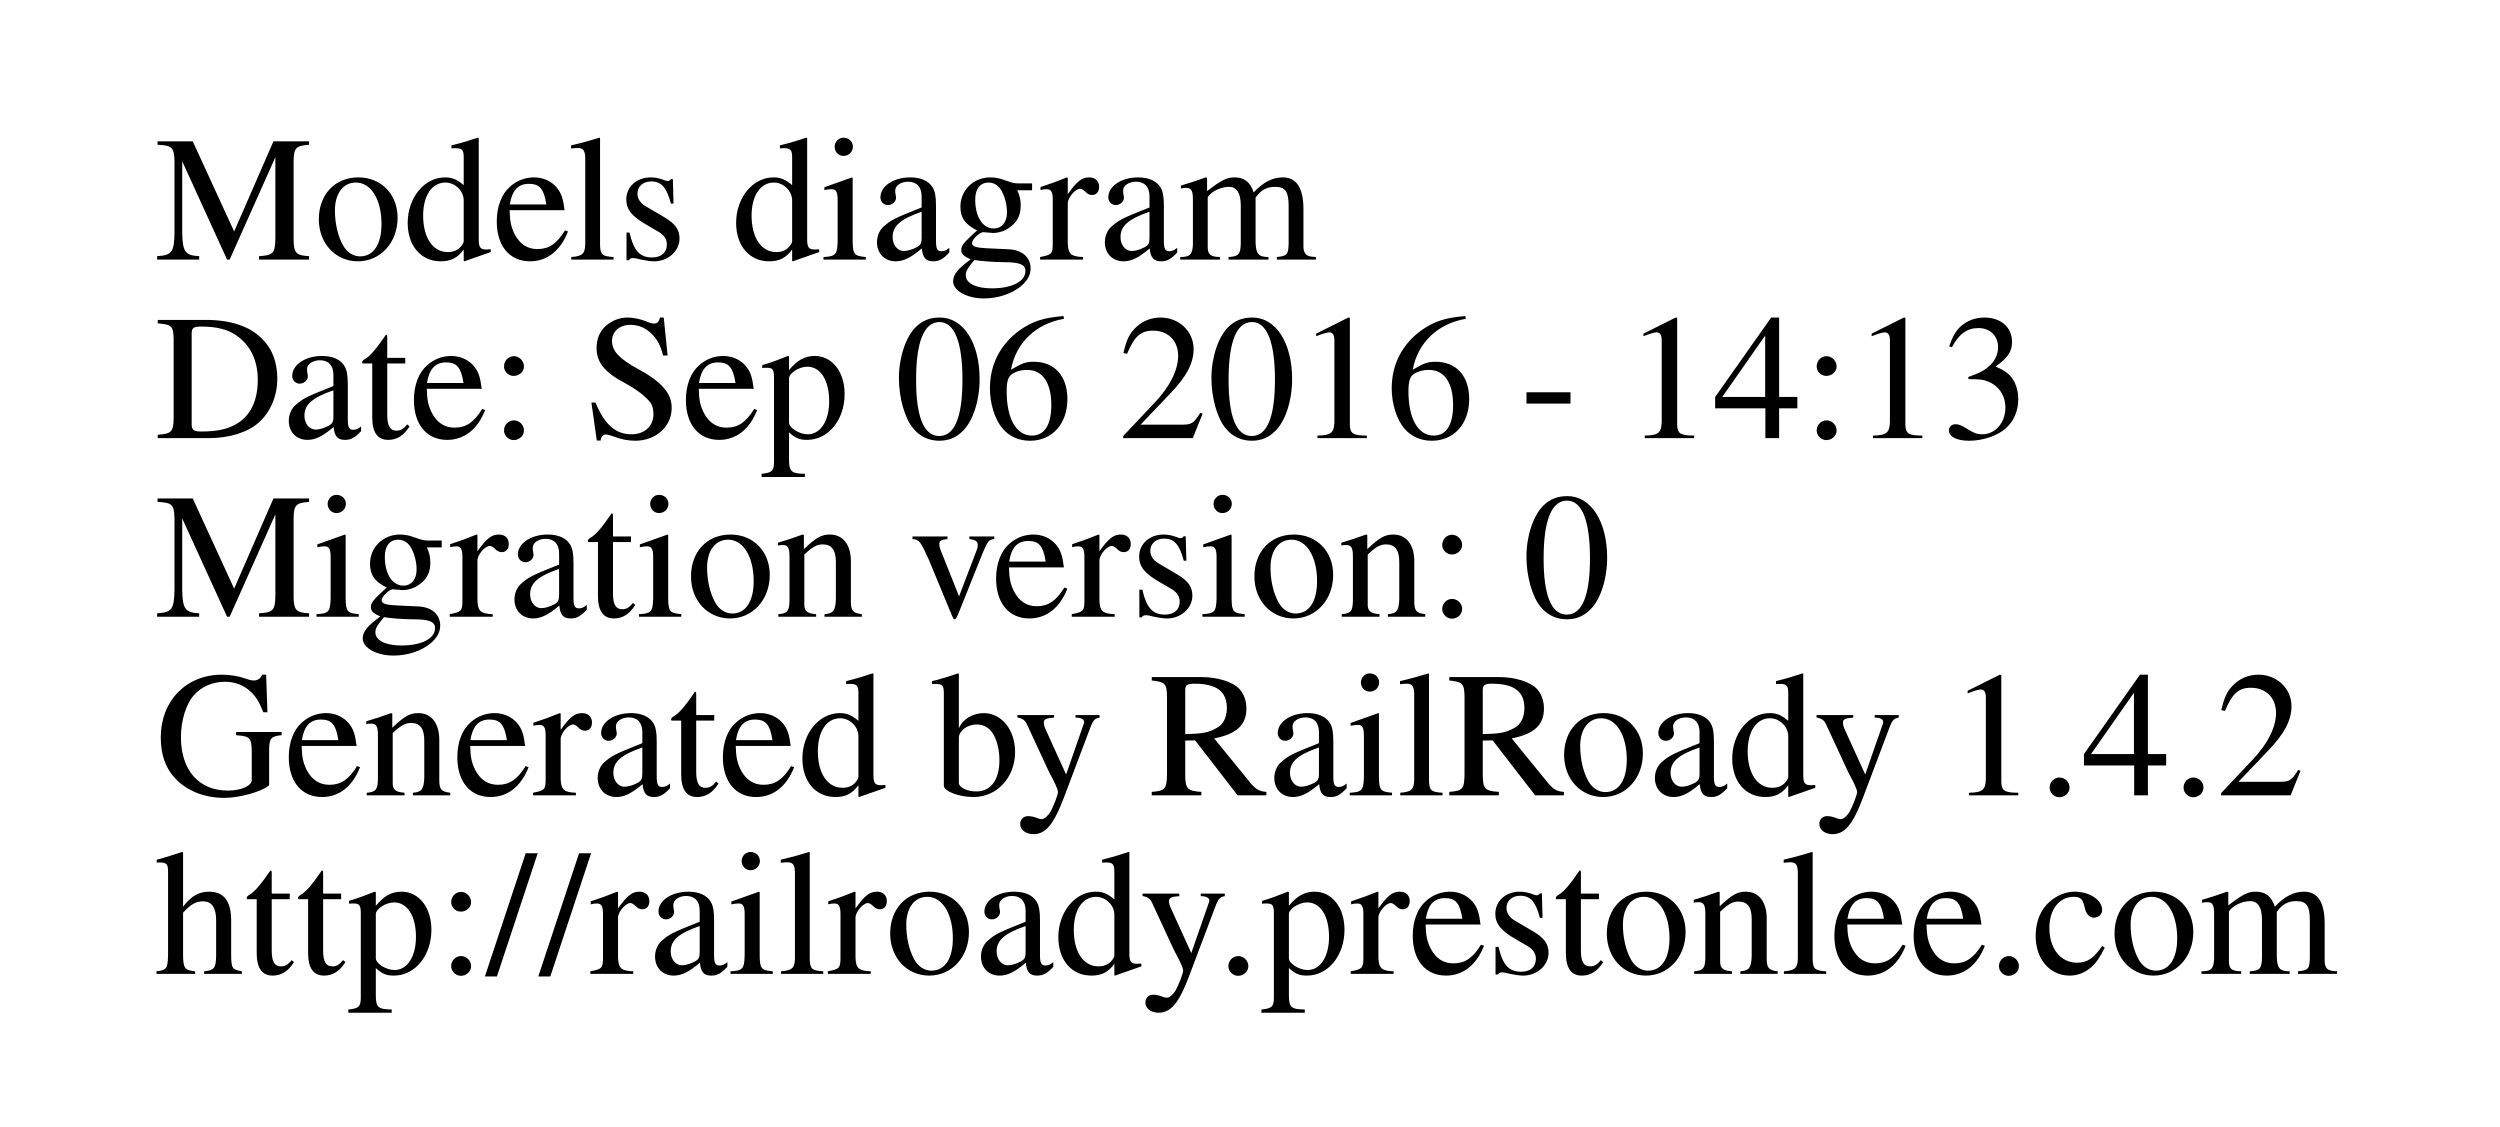
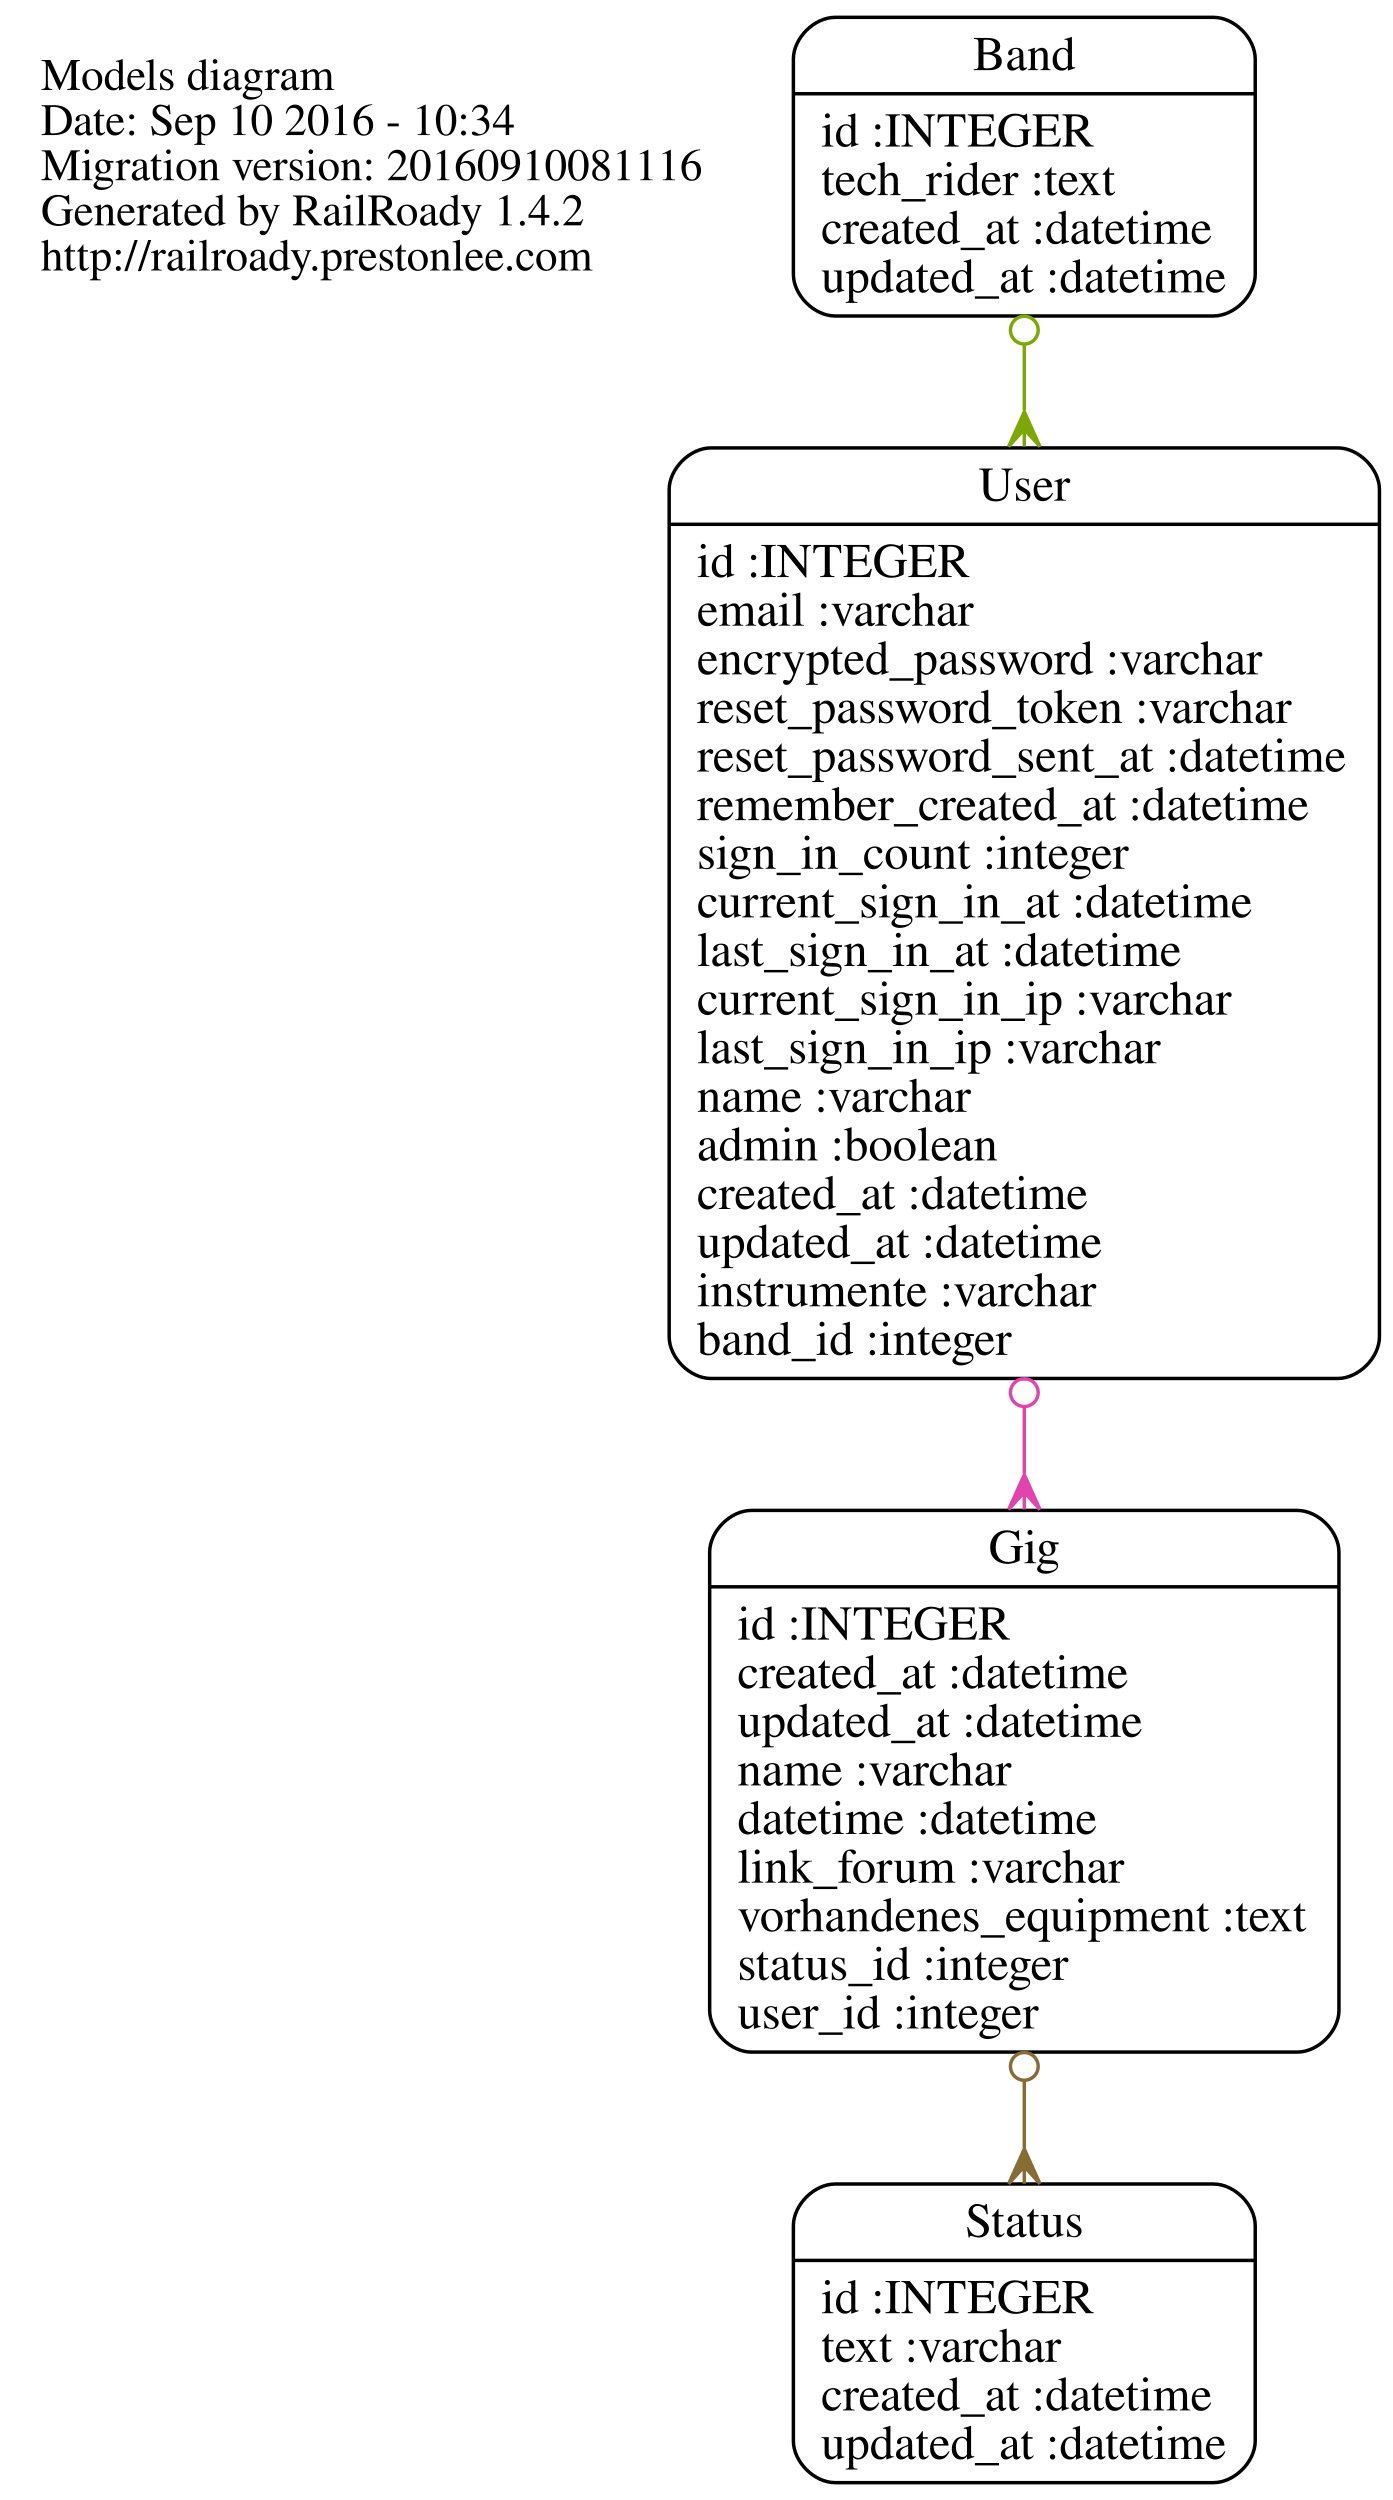
- <svg xmlns="http://www.w3.org/2000/svg" width="182pt" height="82pt" viewBox="0.00 0.00 182.00 82.00">
-   <g id="graph0" class="graph" transform="scale(1 1) rotate(0) translate(4 78)">
-     <polygon fill="none" stroke="none" points="-4,4 -4,-78 178,-78 178,4 -4,4" />
+ <svg xmlns="http://www.w3.org/2000/svg" width="401pt" height="720pt" viewBox="0.00 0.00 401.00 720.00">
+   <g id="graph0" class="graph" transform="scale(1 1) rotate(0) translate(4 716)">
+     <polygon fill="none" stroke="none" points="-4,4 -4,-716 397,-716 397,4 -4,4" />
    <g id="node1" class="node">
-       <text text-anchor="start" x="7.28" y="-59.1" font-family="Times,serif" font-size="13.00">Models diagram</text>
-       <text text-anchor="start" x="7.28" y="-46.1" font-family="Times,serif" font-size="13.00">Date: Sep 06 2016 - 14:13</text>
-       <text text-anchor="start" x="7.28" y="-33.1" font-family="Times,serif" font-size="13.00">Migration version: 0</text>
-       <text text-anchor="start" x="7.28" y="-20.1" font-family="Times,serif" font-size="13.00">Generated by RailRoady 1.4.2</text>
-       <text text-anchor="start" x="7.28" y="-7.1" font-family="Times,serif" font-size="13.00">http://railroady.prestonlee.com</text>
+       <text text-anchor="start" x="7.788" y="-690.1" font-family="Times,serif" font-size="13.00">Models diagram</text>
+       <text text-anchor="start" x="7.788" y="-677.1" font-family="Times,serif" font-size="13.00">Date: Sep 10 2016 - 10:34</text>
+       <text text-anchor="start" x="7.788" y="-664.1" font-family="Times,serif" font-size="13.00">Migration version: 20160910081116</text>
+       <text text-anchor="start" x="7.788" y="-651.1" font-family="Times,serif" font-size="13.00">Generated by RailRoady 1.4.2</text>
+       <text text-anchor="start" x="7.788" y="-638.1" font-family="Times,serif" font-size="13.00">http://railroady.prestonlee.com</text>
+     </g>
+     <g id="node2" class="node">
+       <path fill="none" stroke="black" d="M236.495,-625C236.495,-625 345.505,-625 345.505,-625 351.505,-625 357.505,-631 357.505,-637 357.505,-637 357.505,-699 357.505,-699 357.505,-705 351.505,-711 345.505,-711 345.505,-711 236.495,-711 236.495,-711 230.495,-711 224.495,-705 224.495,-699 224.495,-699 224.495,-637 224.495,-637 224.495,-631 230.495,-625 236.495,-625" />
+       <text text-anchor="middle" x="291" y="-695.8" font-family="Times,serif" font-size="14.00">Band</text>
+       <polyline fill="none" stroke="black" points="224.495,-689 357.505,-689 " />
+       <text text-anchor="start" x="232.495" y="-673.8" font-family="Times,serif" font-size="14.00">id :INTEGER</text>
+       <text text-anchor="start" x="232.495" y="-659.8" font-family="Times,serif" font-size="14.00">tech_rider :text</text>
+       <text text-anchor="start" x="232.495" y="-645.8" font-family="Times,serif" font-size="14.00">created_at :datetime</text>
+       <text text-anchor="start" x="232.495" y="-631.8" font-family="Times,serif" font-size="14.00">updated_at :datetime</text>
+     </g>
+     <g id="node5" class="node">
+       <path fill="none" stroke="black" d="M200.722,-319C200.722,-319 381.278,-319 381.278,-319 387.278,-319 393.278,-325 393.278,-331 393.278,-331 393.278,-575 393.278,-575 393.278,-581 387.278,-587 381.278,-587 381.278,-587 200.722,-587 200.722,-587 194.722,-587 188.722,-581 188.722,-575 188.722,-575 188.722,-331 188.722,-331 188.722,-325 194.722,-319 200.722,-319" />
+       <text text-anchor="middle" x="291" y="-571.8" font-family="Times,serif" font-size="14.00">User</text>
+       <polyline fill="none" stroke="black" points="188.722,-565 393.278,-565 " />
+       <text text-anchor="start" x="196.722" y="-549.8" font-family="Times,serif" font-size="14.00">id :INTEGER</text>
+       <text text-anchor="start" x="196.722" y="-535.8" font-family="Times,serif" font-size="14.00">email :varchar</text>
+       <text text-anchor="start" x="196.722" y="-521.8" font-family="Times,serif" font-size="14.00">encrypted_password :varchar</text>
+       <text text-anchor="start" x="196.722" y="-507.8" font-family="Times,serif" font-size="14.00">reset_password_token :varchar</text>
+       <text text-anchor="start" x="196.722" y="-493.8" font-family="Times,serif" font-size="14.00">reset_password_sent_at :datetime</text>
+       <text text-anchor="start" x="196.722" y="-479.8" font-family="Times,serif" font-size="14.00">remember_created_at :datetime</text>
+       <text text-anchor="start" x="196.722" y="-465.8" font-family="Times,serif" font-size="14.00">sign_in_count :integer</text>
+       <text text-anchor="start" x="196.722" y="-451.8" font-family="Times,serif" font-size="14.00">current_sign_in_at :datetime</text>
+       <text text-anchor="start" x="196.722" y="-437.8" font-family="Times,serif" font-size="14.00">last_sign_in_at :datetime</text>
+       <text text-anchor="start" x="196.722" y="-423.8" font-family="Times,serif" font-size="14.00">current_sign_in_ip :varchar</text>
+       <text text-anchor="start" x="196.722" y="-409.8" font-family="Times,serif" font-size="14.00">last_sign_in_ip :varchar</text>
+       <text text-anchor="start" x="196.722" y="-395.8" font-family="Times,serif" font-size="14.00">name :varchar</text>
+       <text text-anchor="start" x="196.722" y="-381.8" font-family="Times,serif" font-size="14.00">admin :boolean</text>
+       <text text-anchor="start" x="196.722" y="-367.8" font-family="Times,serif" font-size="14.00">created_at :datetime</text>
+       <text text-anchor="start" x="196.722" y="-353.8" font-family="Times,serif" font-size="14.00">updated_at :datetime</text>
+       <text text-anchor="start" x="196.722" y="-339.8" font-family="Times,serif" font-size="14.00">instrumente :varchar</text>
+       <text text-anchor="start" x="196.722" y="-325.8" font-family="Times,serif" font-size="14.00">band_id :integer</text>
+     </g>
+     <g id="edge1" class="edge">
+       <path fill="none" stroke="#7da703" d="M291,-616.748C291,-610.745 291,-604.408 291,-597.854" />
+       <ellipse fill="none" stroke="#7da703" cx="291" cy="-620.918" rx="4" ry="4" />
+       <polygon fill="#7da703" stroke="#7da703" points="291,-597.396 295.5,-587.396 291,-592.396 291,-587.396 291,-587.396 291,-587.396 291,-592.396 286.5,-587.396 291,-597.396 291,-597.396" />
+     </g>
+     <g id="node3" class="node">
+       <path fill="none" stroke="black" d="M212.384,-125C212.384,-125 369.616,-125 369.616,-125 375.616,-125 381.616,-131 381.616,-137 381.616,-137 381.616,-269 381.616,-269 381.616,-275 375.616,-281 369.616,-281 369.616,-281 212.384,-281 212.384,-281 206.384,-281 200.384,-275 200.384,-269 200.384,-269 200.384,-137 200.384,-137 200.384,-131 206.384,-125 212.384,-125" />
+       <text text-anchor="middle" x="291" y="-265.8" font-family="Times,serif" font-size="14.00">Gig</text>
+       <polyline fill="none" stroke="black" points="200.384,-259 381.616,-259 " />
+       <text text-anchor="start" x="208.384" y="-243.8" font-family="Times,serif" font-size="14.00">id :INTEGER</text>
+       <text text-anchor="start" x="208.384" y="-229.8" font-family="Times,serif" font-size="14.00">created_at :datetime</text>
+       <text text-anchor="start" x="208.384" y="-215.8" font-family="Times,serif" font-size="14.00">updated_at :datetime</text>
+       <text text-anchor="start" x="208.384" y="-201.8" font-family="Times,serif" font-size="14.00">name :varchar</text>
+       <text text-anchor="start" x="208.384" y="-187.8" font-family="Times,serif" font-size="14.00">datetime :datetime</text>
+       <text text-anchor="start" x="208.384" y="-173.8" font-family="Times,serif" font-size="14.00">link_forum :varchar</text>
+       <text text-anchor="start" x="208.384" y="-159.8" font-family="Times,serif" font-size="14.00">vorhandenes_equipment :text</text>
+       <text text-anchor="start" x="208.384" y="-145.8" font-family="Times,serif" font-size="14.00">status_id :integer</text>
+       <text text-anchor="start" x="208.384" y="-131.8" font-family="Times,serif" font-size="14.00">user_id :integer</text>
+     </g>
+     <g id="node4" class="node">
+       <path fill="none" stroke="black" d="M236.495,-1C236.495,-1 345.505,-1 345.505,-1 351.505,-1 357.505,-7 357.505,-13 357.505,-13 357.505,-75 357.505,-75 357.505,-81 351.505,-87 345.505,-87 345.505,-87 236.495,-87 236.495,-87 230.495,-87 224.495,-81 224.495,-75 224.495,-75 224.495,-13 224.495,-13 224.495,-7 230.495,-1 236.495,-1" />
+       <text text-anchor="middle" x="291" y="-71.8" font-family="Times,serif" font-size="14.00">Status</text>
+       <polyline fill="none" stroke="black" points="224.495,-65 357.505,-65 " />
+       <text text-anchor="start" x="232.495" y="-49.8" font-family="Times,serif" font-size="14.00">id :INTEGER</text>
+       <text text-anchor="start" x="232.495" y="-35.8" font-family="Times,serif" font-size="14.00">text :varchar</text>
+       <text text-anchor="start" x="232.495" y="-21.8" font-family="Times,serif" font-size="14.00">created_at :datetime</text>
+       <text text-anchor="start" x="232.495" y="-7.8" font-family="Times,serif" font-size="14.00">updated_at :datetime</text>
+     </g>
+     <g id="edge2" class="edge">
+       <path fill="none" stroke="#856d35" d="M291,-116.642C291,-110.078 291,-103.578 291,-97.329" />
+       <ellipse fill="none" stroke="#856d35" cx="291" cy="-120.88" rx="4" ry="4" />
+       <polygon fill="#856d35" stroke="#856d35" points="291,-97.08 295.5,-87.079 291,-92.08 291,-87.08 291,-87.08 291,-87.08 291,-92.08 286.5,-87.08 291,-97.08 291,-97.08" />
+     </g>
+     <g id="edge3" class="edge">
+       <path fill="none" stroke="#e244ad" d="M291,-310.804C291,-304.339 291,-297.938 291,-291.672" />
+       <ellipse fill="none" stroke="#e244ad" cx="291" cy="-314.925" rx="4" ry="4" />
+       <polygon fill="#e244ad" stroke="#e244ad" points="291,-291.268 295.5,-281.268 291,-286.268 291,-281.268 291,-281.268 291,-281.268 291,-286.268 286.5,-281.268 291,-291.268 291,-291.268" />
    </g>
  </g>
</svg>
